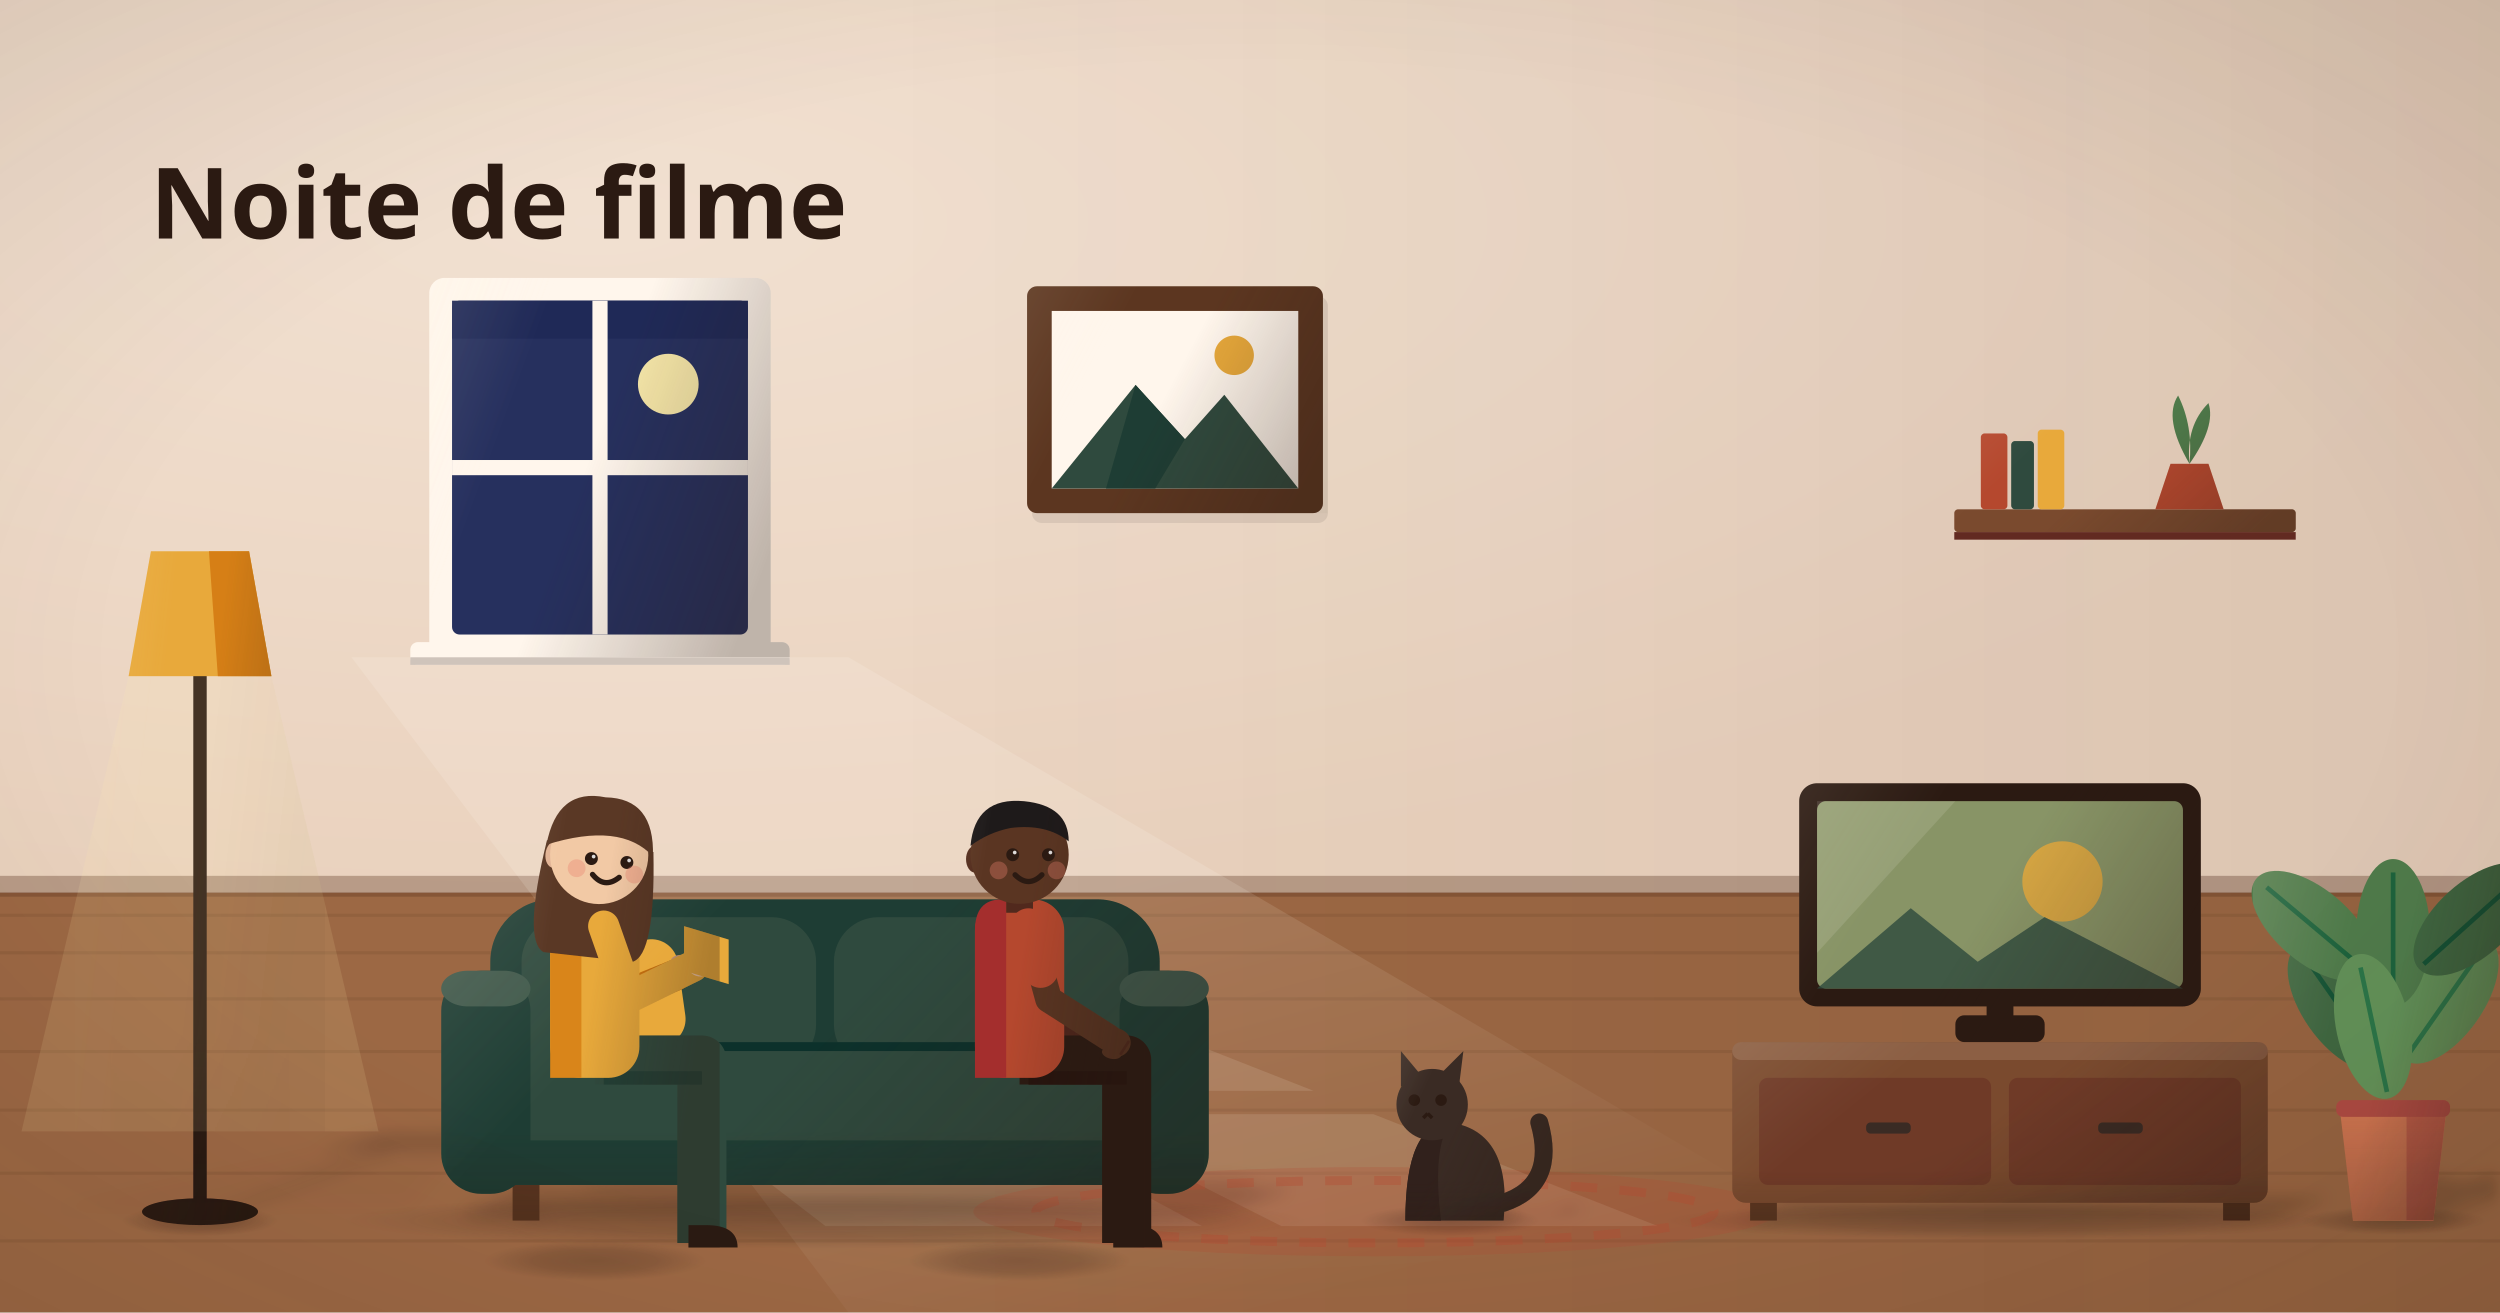
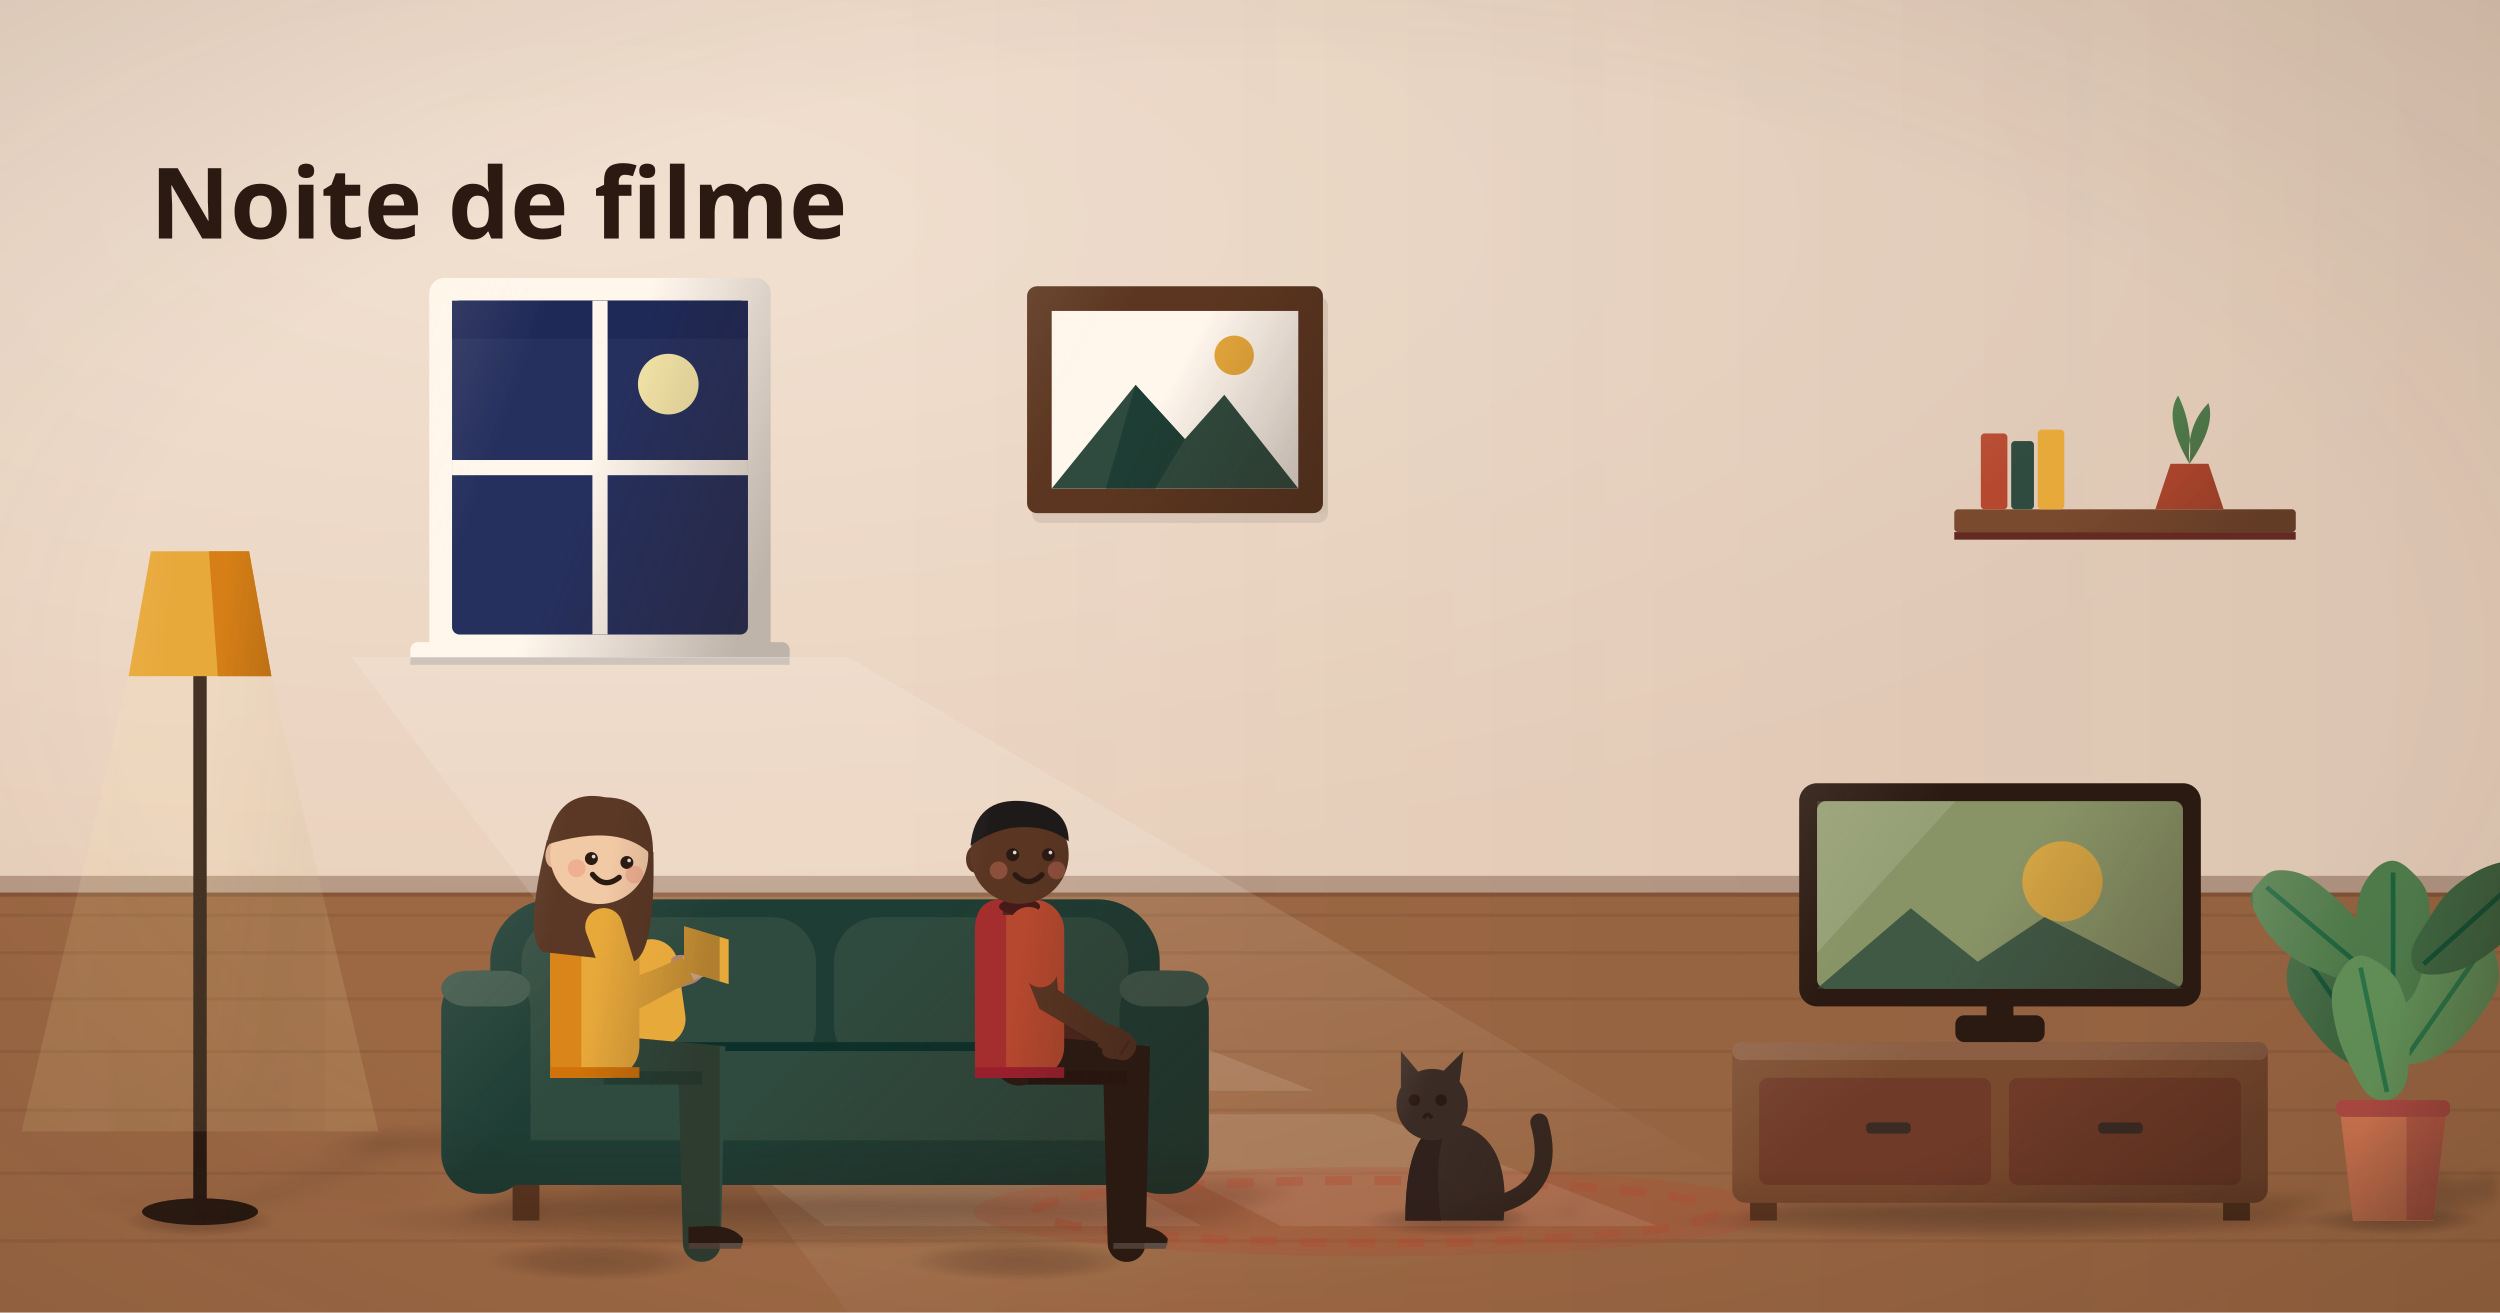
<svg xmlns="http://www.w3.org/2000/svg" width="1200" height="630" viewBox="0 0 1200 630">
  <defs>
    <linearGradient id="sky" x1="0" y1="0" x2="0" y2="1">
      <stop offset="0" stop-color="#F4E1D2" />
      <stop offset="0.55" stop-color="#f4e1d2" />
      <stop offset="0.85" stop-color="#F6E4D6" />
      <stop offset="1" stop-color="#F4E1D2" />
    </linearGradient>
    <linearGradient id="ground" x1="0" y1="0" x2="0" y2="1">
      <stop offset="0" stop-color="#9B6C50" />
      <stop offset="1" stop-color="#865137" />
    </linearGradient>
    <radialGradient id="cshadow">
      <stop offset="0" stop-color="rgb(43,26,18)" stop-opacity="0.24" />
      <stop offset="0.55" stop-color="rgb(43,26,18)" stop-opacity="0.176" />
      <stop offset="1" stop-color="rgb(43,26,18)" stop-opacity="0" />
    </radialGradient>
    <filter id="hazeFar" color-interpolation-filters="sRGB">
      <feColorMatrix type="matrix" values="0.92 0 0 0 0.073 0 0.92 0 0 0.066 0 0 0.92 0 0.060 0 0 0 1 0" />
    </filter>
    <filter id="hazeMid" color-interpolation-filters="sRGB">
      <feColorMatrix type="matrix" values="0.96 0 0 0 0.037 0 0.96 0 0 0.033 0 0 0.96 0 0.030 0 0 0 1 0" />
    </filter>
    <linearGradient id="lgLight" x1="0" y1="0" x2="1" y2="0.35">
      <stop offset="0" stop-color="#FFF4DE" stop-opacity="0.156" />
      <stop offset="0.42" stop-color="#FFF4DE" stop-opacity="0" />
    </linearGradient>
    <linearGradient id="lgShade" x1="0" y1="0" x2="1" y2="0.35">
      <stop offset="0.6" stop-color="rgb(43,26,18)" stop-opacity="0" />
      <stop offset="1" stop-color="rgb(43,26,18)" stop-opacity="0.300" />
    </linearGradient>
    <linearGradient id="lgAO" x1="0" y1="0" x2="0" y2="1">
      <stop offset="0.72" stop-color="rgb(43,26,18)" stop-opacity="0" />
      <stop offset="1" stop-color="rgb(43,26,18)" stop-opacity="0.192" />
    </linearGradient>
    <filter id="toWhite" color-interpolation-filters="sRGB">
      <feColorMatrix values="0 0 0 0 1 0 0 0 0 1 0 0 0 0 1 0 0 0 1 0" />
    </filter>
    <filter id="castF" x="-30%" y="-30%" width="160%" height="160%" color-interpolation-filters="sRGB">
      <feColorMatrix values="0 0 0 0 0.169 0 0 0 0 0.102 0 0 0 0 0.071 0 0 0 1 0" />
      <feGaussianBlur stdDeviation="3.8" />
    </filter>
    <clipPath id="groundClip">
      <rect y="428.4" width="1200" height="630" />
    </clipPath>
    <radialGradient id="glow" cx="0.24" cy="0.25" r="0.75">
      <stop offset="0" stop-color="#FFF4DE" stop-opacity="0.330" />
      <stop offset="1" stop-color="#FFF4DE" stop-opacity="0" />
    </radialGradient>
    <linearGradient id="falloff" x1="0" y1="0" x2="1" y2="0">
      <stop offset="0.35" stop-color="rgb(43,26,18)" stop-opacity="0" />
      <stop offset="1" stop-color="rgb(43,26,18)" stop-opacity="0.078" />
    </linearGradient>
    <linearGradient id="shaftGrad" x1="0.240" y1="0.501" x2="0.563" y2="1">
      <stop offset="0" stop-color="#FFF4DE" stop-opacity="0.132" />
      <stop offset="0.75" stop-color="#FFF4DE" stop-opacity="0.036" />
      <stop offset="1" stop-color="#FFF4DE" stop-opacity="0" />
    </linearGradient>
    <radialGradient id="vignette" cx="0.5" cy="0.5" r="0.75">
      <stop offset="0.6" stop-color="rgb(43,26,18)" stop-opacity="0" />
      <stop offset="1" stop-color="rgb(43,26,18)" stop-opacity="0.102" />
    </radialGradient>
  </defs>
  <rect width="1200" height="428.4" fill="#EAD2BE" />
  <rect y="428.4" width="1200" height="201.6" fill="#9C6844" />
  <rect y="420.4" width="1200" height="10" fill="#5C3620" fill-opacity="0.35" stroke-opacity="0.35" />
  <rect x="0" y="438.6" width="1200" height="1.5" fill="#5C3620" fill-opacity="0.15" stroke-opacity="0.15" />
  <rect x="0" y="456.6" width="1200" height="1.5" fill="#5C3620" fill-opacity="0.15" stroke-opacity="0.15" />
  <rect x="0" y="478.7" width="1200" height="1.5" fill="#5C3620" fill-opacity="0.15" stroke-opacity="0.15" />
  <rect x="0" y="504.0" width="1200" height="1.5" fill="#5C3620" fill-opacity="0.15" stroke-opacity="0.15" />
  <rect x="0" y="532.1" width="1200" height="1.5" fill="#5C3620" fill-opacity="0.15" stroke-opacity="0.15" />
  <rect x="0" y="562.4" width="1200" height="1.5" fill="#5C3620" fill-opacity="0.15" stroke-opacity="0.15" />
  <rect x="0" y="594.9" width="1200" height="1.5" fill="#5C3620" fill-opacity="0.15" stroke-opacity="0.15" />
  <rect width="1200" height="428.4" fill="url(#glow)" style="mix-blend-mode: screen;" />
  <rect width="1200" height="630" fill="url(#falloff)" style="mix-blend-mode: multiply;" />
  <polygon points="168.7,315.5 407.3,315.5 944.4,630.0 407.3,630.0" fill="url(#shaftGrad)" style="mix-blend-mode: screen;" />
  <polygon points="241.8,469.9 355.9,469.9 455.9,523.6 311.7,523.6" fill="#FFF4DE" fill-opacity="0.120" stroke-opacity="0.120" style="mix-blend-mode: screen;" />
  <polygon points="379.9,469.9 494.0,469.9 630.5,523.6 486.2,523.6" fill="#FFF4DE" fill-opacity="0.120" stroke-opacity="0.120" style="mix-blend-mode: screen;" />
  <polygon points="326.4,534.8 476.9,534.8 576.9,588.5 396.2,588.5" fill="#FFF4DE" fill-opacity="0.120" stroke-opacity="0.120" style="mix-blend-mode: screen;" />
  <polygon points="508.6,534.8 659.2,534.8 795.7,588.5 615.0,588.5" fill="#FFF4DE" fill-opacity="0.120" stroke-opacity="0.120" style="mix-blend-mode: screen;" />
  <g clip-path="url(#groundClip)" opacity="0.189" style="mix-blend-mode: multiply;">
    <g filter="url(#castF)">
      <use href="#b_luz" transform="translate(96.0 585.9) matrix(1 0 -0.350 0.13 0 0) scale(2.142)" />
      <use href="#b_sofa" transform="translate(396.0 585.9) matrix(1 0 -0.350 0.13 0 0) scale(2.142)" />
      <use href="#b_rack" transform="translate(960.0 585.9) matrix(1 0 -0.350 0.13 0 0) scale(2.142)" />
      <use href="#b_planta" transform="translate(1148.7 585.9) matrix(1 0 -0.350 0.13 0 0) scale(1.607)" />
      <use href="#b_gato" transform="translate(696.0 585.9) matrix(1 0 -0.350 0.13 0 0) scale(2.142)" />
    </g>
  </g>
  <g style="isolation: isolate;">
    <g id="janela" transform="translate(288.0 315.5) scale(1.821)">
      <g id="b_janela">
        <rect x="-45" y="-100" width="90" height="100" rx="4" fill="#FFF6EC" />
        <rect x="-39" y="-94" width="78" height="88" rx="2" fill="#26305E" />
        <rect x="-39" y="-94" width="78" height="10" rx="0" fill="#1F2957" />
        <circle cx="18" cy="-72" r="8" fill="#F5E6A8" />
        <rect x="-2" y="-94" width="4" height="88" rx="0" fill="#FFF6EC" />
        <rect x="-39" y="-52" width="78" height="4" rx="0" fill="#FFF6EC" />
        <rect x="-50" y="-4" width="100" height="6" rx="2" fill="#FFF6EC" />
        <rect x="-50" y="0" width="100" height="2" rx="0" fill="#CFC4BB" />
      </g>
    </g>
    <mask id="mk_janela" maskUnits="userSpaceOnUse" x="173.3" y="97.0" width="229.4" height="218.5">
      <use href="#b_janela" transform="translate(288.0 315.5) scale(1.821)" filter="url(#toWhite)" />
    </mask>
    <g mask="url(#mk_janela)" opacity="1">
      <rect x="173.3" y="97.0" width="229.4" height="218.5" fill="url(#lgLight)" style="mix-blend-mode: screen;" />
      <rect x="173.3" y="97.0" width="229.4" height="218.5" fill="url(#lgLight)" fill-opacity="0.3" stroke-opacity="0.3" style="mix-blend-mode: screen;" />
      <rect x="173.3" y="97.0" width="229.4" height="218.5" fill="url(#lgShade)" style="mix-blend-mode: multiply;" />
    </g>
  </g>
  <g style="isolation: isolate;">
    <g id="quadro" transform="translate(564.0 246.3) scale(2.367)">
      <g id="b_quadro">
        <rect x="-29" y="-44" width="60" height="46" rx="2" fill="rgba(0,0,0,0.08)" />
        <rect x="-30" y="-46" width="60" height="46" rx="2" fill="#5C3620" />
        <rect x="-25" y="-41" width="50" height="36" rx="0" fill="#FFF6EC" />
        <path d="M-25 -5 L-8 -26 L2 -15 L10 -24 L25 -5 Z" fill="#2F4A3E" />
        <path d="M-8 -26 L2 -15 L-4 -5 L-14 -5 Z" fill="#1E3D34" />
        <circle cx="12" cy="-32" r="4" fill="#E8A93B" />
      </g>
    </g>
    <mask id="mk_quadro" maskUnits="userSpaceOnUse" x="464.6" y="115.7" width="198.8" height="130.7">
      <use href="#b_quadro" transform="translate(564.0 246.3) scale(2.367)" filter="url(#toWhite)" />
    </mask>
    <g mask="url(#mk_quadro)" opacity="1">
      <rect x="464.6" y="115.7" width="198.8" height="130.7" fill="url(#lgLight)" style="mix-blend-mode: screen;" />
      <rect x="464.6" y="115.7" width="198.8" height="130.7" fill="url(#lgShade)" style="mix-blend-mode: multiply;" />
    </g>
  </g>
  <g style="isolation: isolate;">
    <g id="prat" transform="translate(1020.0 255.4) scale(1.821)">
      <g id="b_prat">
        <rect x="-45" y="-6" width="90" height="6" rx="1" fill="#7A4A2E" />
        <rect x="-45" y="0" width="90" height="2" rx="0" fill="#622A21" />
        <rect x="-38" y="-26" width="7" height="20" rx="1" fill="#B5482E" />
        <rect x="-30" y="-24" width="6" height="18" rx="1" fill="#2F4A3E" />
        <rect x="-23" y="-27" width="7" height="21" rx="1" fill="#E8A93B" />
        <path d="M8 -6 L12 -18 L22 -18 L26 -6 Z" fill="#B5482E" />
        <path d="M17 -18 Q10 -30 14 -36 Q18 -28 17 -18 Z M17 -18 Q24 -28 22 -34 Q16 -28 17 -18 Z" fill="#4F7A4A" />
      </g>
    </g>
    <mask id="mk_prat" maskUnits="userSpaceOnUse" x="905.3" y="181.1" width="229.4" height="74.3">
      <use href="#b_prat" transform="translate(1020.0 255.4) scale(1.821)" filter="url(#toWhite)" />
    </mask>
    <g mask="url(#mk_prat)" opacity="1">
      <rect x="905.3" y="181.1" width="229.4" height="74.3" fill="url(#lgLight)" style="mix-blend-mode: screen;" />
      <rect x="905.3" y="181.1" width="229.4" height="74.3" fill="url(#lgShade)" style="mix-blend-mode: multiply;" />
    </g>
  </g>
  <g style="isolation: isolate;">
    <g id="tapete" transform="translate(660.0 585.9) scale(2.142)">
      <g id="b_tapete">
        <ellipse cx="0" cy="-2" rx="90" ry="10" fill="#B5482E" fill-opacity="0.22" stroke-opacity="0.22" />
        <ellipse cx="0" cy="-2" rx="76" ry="7" fill="none" stroke="#B5482E" stroke-width="2" fill-opacity="0.35" stroke-opacity="0.35" stroke-dasharray="6 5" />
      </g>
    </g>
  </g>
  <g transform="translate(96.0 585.9) scale(2.142)">
    <ellipse cx="0" cy="0" rx="17.5" ry="3.5" fill="url(#cshadow)" />
  </g>
  <g style="isolation: isolate;">
    <g id="luz" transform="translate(96.0 585.9) scale(2.142)">
      <g id="b_luz">
        <ellipse cx="0" cy="-2" rx="13" ry="3" fill="#2B1A12" />
        <rect x="-1.5" y="-125" width="3" height="123" rx="0" fill="#2B1A12" />
        <path d="M-16 -122 L-11 -150 L11 -150 L16 -122 Z" fill="#E8A93B" />
        <path d="M2 -150 L11 -150 L16 -122 L4 -122 Z" fill="#D67F16" />
        <path d="M-16 -122 L-40 -20 L40 -20 L16 -122 Z" fill="#FFE9A8" fill-opacity="0.12" stroke-opacity="0.12" />
      </g>
    </g>
    <mask id="mk_luz" maskUnits="userSpaceOnUse" x="36.0" y="200.3" width="120.0" height="385.6">
      <use href="#b_luz" transform="translate(96.0 585.9) scale(2.142)" filter="url(#toWhite)" />
    </mask>
    <g mask="url(#mk_luz)" opacity="1">
      <rect x="36.0" y="200.3" width="120.0" height="385.6" fill="url(#lgLight)" style="mix-blend-mode: screen;" />
      <rect x="36.0" y="200.3" width="120.0" height="385.6" fill="url(#lgShade)" style="mix-blend-mode: multiply;" />
      <rect x="53.2" y="264.6" width="85.7" height="321.3" fill="url(#lgAO)" style="mix-blend-mode: multiply;" />
    </g>
  </g>
  <g transform="translate(396.0 585.9) scale(2.142)">
    <ellipse cx="0" cy="0" rx="107.5" ry="6.3" fill="url(#cshadow)" />
  </g>
  <g style="isolation: isolate;">
    <g id="sofa" transform="translate(396.0 585.9) scale(2.142)">
      <g id="b_sofa">
        <rect x="-70" y="-8" width="6" height="8" rx="0" fill="#5C3620" />
        <rect x="64" y="-8" width="6" height="8" rx="0" fill="#5C3620" />
        <rect x="-75" y="-72" width="150" height="42" rx="14" fill="#1E3D34" />
        <rect x="-68" y="-68" width="66" height="34" rx="10" fill="#2F4A3E" />
        <rect x="2" y="-68" width="66" height="34" rx="10" fill="#2F4A3E" />
        <rect x="-80" y="-40" width="160" height="32" rx="8" fill="#2F4A3E" />
        <rect x="-80" y="-18" width="160" height="10" rx="6" fill="#1E3D34" />
        <rect x="-86" y="-56" width="20" height="50" rx="9" fill="#1E3D34" />
        <rect x="66" y="-56" width="20" height="50" rx="9" fill="#1E3D34" />
        <rect x="-86" y="-56" width="20" height="8" rx="6" fill="#3F584B" />
        <rect x="66" y="-56" width="20" height="8" rx="6" fill="#3F584B" />
        <rect x="-60" y="-62" width="28" height="24" rx="6" fill="#E8A93B" transform="rotate(-8 -46 -50)" />
        <rect x="-50" y="-40" width="100" height="2" rx="0" fill="#0C312B" />
      </g>
    </g>
    <mask id="mk_sofa" maskUnits="userSpaceOnUse" x="141.1" y="400.8" width="509.8" height="185.1">
      <use href="#b_sofa" transform="translate(396.0 585.9) scale(2.142)" filter="url(#toWhite)" />
    </mask>
    <g mask="url(#mk_sofa)" opacity="1">
      <rect x="141.1" y="400.8" width="509.8" height="185.1" fill="url(#lgLight)" style="mix-blend-mode: screen;" />
      <rect x="141.1" y="400.8" width="509.8" height="185.1" fill="url(#lgLight)" fill-opacity="0.3" stroke-opacity="0.3" style="mix-blend-mode: screen;" />
      <rect x="141.1" y="400.8" width="509.8" height="185.1" fill="url(#lgShade)" style="mix-blend-mode: multiply;" />
      <rect x="213.9" y="431.7" width="364.1" height="154.2" fill="url(#lgAO)" style="mix-blend-mode: multiply;" />
    </g>
  </g>
  <g transform="translate(960.0 585.9) scale(2.142)">
    <ellipse cx="0" cy="0" rx="75.0" ry="4.2" fill="url(#cshadow)" />
  </g>
  <g style="isolation: isolate;">
    <g id="rack" transform="translate(960.0 585.9) scale(2.142)">
      <g id="b_rack">
        <rect x="-60" y="-40" width="120" height="36" rx="3" fill="#7A4A2E" />
        <rect x="-60" y="-40" width="120" height="4" rx="2" fill="#8C5F44" />
        <rect x="-54" y="-32" width="52" height="24" rx="2" fill="#6F3A27" />
        <rect x="2" y="-32" width="52" height="24" rx="2" fill="#6F3A27" />
        <rect x="-30" y="-22" width="10" height="2.5" rx="1" fill="#3A2B24" />
        <rect x="22" y="-22" width="10" height="2.5" rx="1" fill="#3A2B24" />
        <rect x="-56" y="-4" width="6" height="4" rx="0" fill="#5C3620" />
        <rect x="50" y="-4" width="6" height="4" rx="0" fill="#5C3620" />
      </g>
    </g>
    <mask id="mk_rack" maskUnits="userSpaceOnUse" x="780.1" y="483.1" width="359.9" height="102.8">
      <use href="#b_rack" transform="translate(960.0 585.9) scale(2.142)" filter="url(#toWhite)" />
    </mask>
    <g mask="url(#mk_rack)" opacity="1">
      <rect x="780.1" y="483.1" width="359.9" height="102.8" fill="url(#lgLight)" style="mix-blend-mode: screen;" />
      <rect x="780.1" y="483.1" width="359.9" height="102.8" fill="url(#lgShade)" style="mix-blend-mode: multiply;" />
      <rect x="831.5" y="500.2" width="257.0" height="85.7" fill="url(#lgAO)" style="mix-blend-mode: multiply;" />
    </g>
  </g>
  <g transform="translate(1148.7 585.9) scale(1.607)">
    <ellipse cx="0" cy="0" rx="27.5" ry="4.2" fill="url(#cshadow)" />
  </g>
  <g style="isolation: isolate;">
    <g id="planta" transform="translate(1148.7 585.9) scale(1.607)">
      <g id="b_planta">
-         <ellipse cx="-16" cy="-64" rx="11" ry="22" fill="#3F6640" transform="rotate(-35 -16 -64)" />
+         <path d="M-4.7 -64C-4.83 -60.41 -6.11 -56.88 -7.08 -53.7C-8.04 -50.51 -8.99 -47.02 -10.48 -44.89C-11.97 -42.75 -14.18 -40.83 -16 -40.88C-17.82 -40.93 -19.88 -43.13 -21.43 -45.19C-22.98 -47.25 -24.44 -50.11 -25.32 -53.24C-26.2 -56.38 -26.56 -60.26 -26.7 -64C-26.83 -67.74 -27 -72.53 -26.13 -75.7C-25.26 -78.86 -23.17 -81.46 -21.48 -82.99C-19.79 -84.52 -17.84 -84.83 -16 -84.88C-14.16 -84.93 -12.05 -84.91 -10.43 -83.3C-8.81 -81.69 -7.22 -78.46 -6.27 -75.24C-5.31 -72.02 -4.56 -67.59 -4.7 -64Z" fill="#3F6640" transform="rotate(-35 -16 -64)" />
        <path d="M-16 -44 L-16 -82" stroke="#145234" stroke-width="1.4" transform="rotate(-35 -16 -64)" />
-         <ellipse cx="16" cy="-66" rx="11" ry="22" fill="#628F57" transform="rotate(35 16 -66)" />
+         <path d="M26.89 -66C26.75 -62.26 26.23 -58.35 25.31 -55.25C24.39 -52.16 22.91 -49.45 21.36 -47.42C19.81 -45.39 17.84 -43.25 16 -43.08C14.16 -42.92 11.83 -44.31 10.35 -46.42C8.86 -48.53 8.01 -52.45 7.1 -55.72C6.19 -58.98 5.03 -62.41 4.89 -66C4.75 -69.59 5.34 -74 6.26 -77.25C7.17 -80.51 8.74 -83.89 10.36 -85.53C11.99 -87.16 14.17 -87.25 16 -87.08C17.83 -86.92 19.66 -86.09 21.35 -84.53C23.04 -82.96 25.23 -80.81 26.15 -77.72C27.07 -74.63 27.03 -69.74 26.89 -66Z" fill="#628F57" transform="rotate(35 16 -66)" />
        <path d="M16 -46 L16 -84" stroke="#2B7447" stroke-width="1.4" transform="rotate(35 16 -66)" />
-         <ellipse cx="0" cy="-86" rx="11" ry="22" fill="#4F7A4A" transform="rotate(0 0 -86)" />
+         <path d="M10.96 -86C10.78 -82.3 9.98 -78.71 9.08 -75.51C8.18 -72.32 7.05 -68.82 5.54 -66.81C4.03 -64.81 1.87 -63.57 0 -63.5C-1.87 -63.42 -4.19 -64.32 -5.67 -66.35C-7.16 -68.39 -8.01 -72.44 -8.9 -75.72C-9.8 -78.99 -10.87 -82.37 -11.04 -86C-11.22 -89.63 -10.9 -94.36 -9.97 -97.51C-9.04 -100.67 -7.12 -103.25 -5.46 -104.92C-3.8 -106.58 -1.8 -107.57 0 -107.5C1.8 -107.42 3.64 -106.09 5.33 -104.46C7.02 -102.83 9.21 -100.79 10.15 -97.72C11.09 -94.64 11.13 -89.7 10.96 -86Z" fill="#4F7A4A" transform="rotate(0 0 -86)" />
        <path d="M0 -66 L0 -104" stroke="#1D623C" stroke-width="1.4" transform="rotate(0 0 -86)" />
-         <ellipse cx="-24" cy="-88" rx="11" ry="22" fill="#4F7A4A" transform="rotate(-50 -24 -88)" />
+         <path d="M-13.22 -88C-13.34 -84.27 -13.78 -80.34 -14.68 -77.23C-15.58 -74.13 -17.06 -71.45 -18.62 -69.36C-20.17 -67.26 -22.19 -64.71 -24 -64.66C-25.81 -64.61 -27.97 -66.9 -29.47 -69.05C-30.97 -71.21 -32.05 -74.44 -33.01 -77.59C-33.97 -80.75 -35.1 -84.39 -35.22 -88C-35.34 -91.61 -34.66 -95.99 -33.73 -99.23C-32.79 -102.48 -31.24 -105.89 -29.62 -107.46C-28 -109.03 -25.86 -108.71 -24 -108.66C-22.14 -108.61 -20.14 -108.67 -18.47 -107.16C-16.8 -105.65 -14.83 -102.79 -13.96 -99.59C-13.08 -96.4 -13.1 -91.73 -13.22 -88Z" fill="#4F7A4A" transform="rotate(-50 -24 -88)" />
        <path d="M-24 -68 L-24 -106" stroke="#1D623C" stroke-width="1.4" transform="rotate(-50 -24 -88)" />
-         <ellipse cx="24" cy="-90" rx="11" ry="22" fill="#3F6640" transform="rotate(48 24 -90)" />
+         <path d="M34.89 -90C34.75 -86.26 34.23 -82.35 33.31 -79.25C32.39 -76.16 30.91 -73.45 29.36 -71.42C27.81 -69.39 25.84 -67.25 24 -67.08C22.16 -66.92 19.83 -68.31 18.35 -70.42C16.86 -72.53 16.01 -76.45 15.1 -79.72C14.19 -82.98 13.03 -86.41 12.89 -90C12.75 -93.59 13.34 -98 14.26 -101.25C15.17 -104.51 16.74 -107.89 18.36 -109.53C19.99 -111.16 22.17 -111.25 24 -111.08C25.83 -110.92 27.66 -110.09 29.35 -108.53C31.04 -106.96 33.23 -104.81 34.15 -101.72C35.07 -98.63 35.03 -93.74 34.89 -90Z" fill="#3F6640" transform="rotate(48 24 -90)" />
        <path d="M24 -70 L24 -108" stroke="#145234" stroke-width="1.4" transform="rotate(48 24 -90)" />
-         <ellipse cx="-6" cy="-58" rx="11" ry="22" fill="#628F57" transform="rotate(-12 -6 -58)" />
+         <path d="M5.12 -58C4.94 -54.34 3.88 -50.88 2.96 -47.66C2.03 -44.44 1.07 -40.68 -0.42 -38.66C-1.91 -36.65 -4.13 -35.59 -6 -35.55C-7.87 -35.51 -10.15 -36.42 -11.65 -38.43C-13.15 -40.44 -14.14 -44.33 -15.01 -47.6C-15.88 -50.86 -16.7 -54.32 -16.88 -58C-17.06 -61.68 -17.01 -66.53 -16.1 -69.66C-15.19 -72.79 -13.1 -75.12 -11.42 -76.77C-9.74 -78.42 -7.79 -79.59 -6 -79.55C-4.21 -79.51 -2.32 -78.19 -0.65 -76.53C1.02 -74.88 3.08 -72.68 4.04 -69.6C5 -66.51 5.3 -61.66 5.12 -58Z" fill="#628F57" transform="rotate(-12 -6 -58)" />
        <path d="M-6 -38 L-6 -76" stroke="#2B7447" stroke-width="1.4" transform="rotate(-12 -6 -58)" />
        <path d="M-16 -34 L16 -34 L12 0 L-12 0 Z" fill="#C9724E" />
        <path d="M4 -34 L16 -34 L12 0 L4 0 Z" fill="#B75A45" />
        <rect x="-17" y="-36" width="34" height="5" rx="2" fill="#AB4A41" />
      </g>
    </g>
    <mask id="mk_planta" maskUnits="userSpaceOnUse" x="1081.2" y="373.8" width="134.9" height="212.1">
      <use href="#b_planta" transform="translate(1148.7 585.9) scale(1.607)" filter="url(#toWhite)" />
    </mask>
    <g mask="url(#mk_planta)" opacity="1">
      <rect x="1081.2" y="373.8" width="134.9" height="212.1" fill="url(#lgLight)" style="mix-blend-mode: screen;" />
      <rect x="1081.2" y="373.8" width="134.9" height="212.1" fill="url(#lgShade)" style="mix-blend-mode: multiply;" />
      <rect x="1100.5" y="409.2" width="96.4" height="176.7" fill="url(#lgAO)" style="mix-blend-mode: multiply;" />
    </g>
  </g>
  <g transform="translate(696.0 585.9) scale(2.142)">
    <ellipse cx="0" cy="0" rx="20.0" ry="3.5" fill="url(#cshadow)" />
  </g>
  <g style="isolation: isolate;">
    <g id="gato" transform="translate(696.0 585.9) scale(2.142)">
      <g id="b_gato">
        <g transform="scale(-1 1)">
          <path d="M-12 -4 Q-24 -8 -20 -22" stroke="#3A2B24" stroke-width="4" fill="none" stroke-linecap="round" />
          <path d="M-12 0 Q-14 -20 0 -22 Q10 -22 10 0 Z" fill="#3A2B24" />
          <path d="M2 0 Q4 -16 0 -22 Q10 -22 10 0 Z" fill="#31211C" />
          <circle cx="4" cy="-26" r="8" fill="#3A2B24" />
          <path d="M-2 -30 L-3 -38 L3 -32 Z M6 -32 L11 -38 L11 -30 Z" fill="#3A2B24" />
          <circle cx="2" cy="-27" r="1.3" fill="#2B1A12" />
          <circle cx="8" cy="-27" r="1.3" fill="#2B1A12" />
          <path d="M5 -24 L4 -23 M5 -24 L6 -23" stroke="#2B1A12" stroke-width="0.8" />
        </g>
      </g>
    </g>
    <mask id="mk_gato" maskUnits="userSpaceOnUse" x="642.0" y="503.6" width="108.0" height="82.3">
      <use href="#b_gato" transform="translate(696.0 585.9) scale(2.142)" filter="url(#toWhite)" />
    </mask>
    <g mask="url(#mk_gato)" opacity="1">
      <rect x="642.0" y="503.6" width="108.0" height="82.3" fill="url(#lgLight)" style="mix-blend-mode: screen;" />
      <rect x="642.0" y="503.6" width="108.0" height="82.3" fill="url(#lgLight)" fill-opacity="0.3" stroke-opacity="0.3" style="mix-blend-mode: screen;" />
      <rect x="642.0" y="503.6" width="108.0" height="82.3" fill="url(#lgShade)" style="mix-blend-mode: multiply;" />
      <rect x="657.4" y="517.4" width="77.1" height="68.5" fill="url(#lgAO)" style="mix-blend-mode: multiply;" />
    </g>
  </g>
  <g transform="translate(285.5 605.2) scale(2.142)">
    <ellipse cx="0" cy="0" rx="25.0" ry="4.5" fill="url(#cshadow)" />
  </g>
  <g style="isolation: isolate;">
    <g id="ana" transform="translate(285.5 605.2) scale(2.142)">
      <g id="b_ana">
        <g transform="scale(1 1)">
-           <path d="M2 -75 L3.15 -58.04 L18 -64" stroke="#D2770F" fill="none" stroke-linecap="round" stroke-linejoin="round" stroke-width="7" />
+           <path d="M-2.19 -74.72L-2.19 -74.72L0.07 -53.56L19.01 -61.49A2.7 2.7 0 0 0 16.99 -66.51L16.99 -66.51L6.23 -62.52L6.19 -75.28A4.2 4.2 0 0 0 -2.19 -74.72Z" fill="#D2770F" />
          <g transform="translate(18 -64) rotate(-21.87)">
            <ellipse cx="1.2" cy="-0.9" rx="1.9" ry="1.3" fill="#BF8875" transform="rotate(30 1.2 -0.9)" />
-             <rect x="-1.2" y="-3.1" width="6.4" height="6.2" rx="3" fill="#D4A287" />
+             <path d="M-1.2 -2.9 L3 -3.2 Q6.6 -3.1 6.6 0 Q6.6 3.1 3 3.2 L-1.2 2.9 Z" fill="#D4A287" />
            <ellipse cx="2.4" cy="-2.6" rx="2.2" ry="1.25" fill="#D4A287" transform="rotate(20 2.4 -2.6)" />
            <path d="M4.2 -1.6 L4.2 1.6" stroke="#BF8875" stroke-width="0.6" stroke-linecap="round" />
          </g>
-           <path d="M0 -45 L24 -45 L24 -4" stroke="#2F4A3E" stroke-width="11" fill="none" stroke-linejoin="round" />
+           <path d="M0 -39.25L0 -39.25L18.75 -41.93L19.75 -4A4.25 4.25 0 0 0 28.25 -4L28.25 -4L29.25 -48.07L0 -50.75A5.75 5.75 0 0 0 0 -39.25Z" fill="#2F4A3E" />
          <path d="M2 -41 L24 -41" stroke="#224036" stroke-width="3" fill="none" />
-           <path d="M21 -3 L32 -3 Q32 -8 25 -8 L21 -8 Z" fill="#2B1A12" />
+           <g transform="translate(0 -2.2)">
+             <path d="M21 -5.4 L21 -0.8 L31.5 -0.8 Q33.2 -0.8 33.2 -2.8 Q31 -5.6 26 -5.6 Z" fill="#2B1A12" />
+             <path d="M21 -1.8 L33.2 -1.8 L32.7 -0.5 L21 -0.5 Z" fill="#5C4C44" />
+           </g>
          <rect x="-10" y="-81" width="20" height="40" rx="7" fill="#E8A93B" />
          <path d="M-10 -74 Q-10 -81 -4 -81 L-3 -81 L-3 -41 L-10 -41 Z" fill="#D9851A" />
+           <path d="M-10 -43.4 L10 -43.4 L10 -41 L-10 -41 Z" fill="#CF720A" />
        </g>
        <g transform="translate(0 0) scale(1) rotate(6.3 0 -82)">
-           <rect x="-3" y="-85" width="6" height="7" fill="#DAAA8D" />
+           <path d="M-3 -85 L3 -85 L3.8 -77.5 L-3.8 -77.5 Z" fill="#DAAA8D" />
+           <ellipse cx="0" cy="-79.4" rx="4.6" ry="1.8" fill="#B98270" />
          <path d="M-12 -93 Q-15 -70 -10 -68 L10 -68 Q15 -70 12 -93 Z" fill="#5A3825" />
          <ellipse cx="-10" cy="-90" rx="2" ry="3" fill="#E2B495" />
          <circle cx="0" cy="-91" r="11" fill="#F2C9A5" />
          <path d="M-12 -92 Q-11 -105 0 -104 Q11 -105 12 -92 Q4 -99 -12 -92 Z" fill="#5A3825" />
          <circle cx="-1.65" cy="-90.01" r="1.45" fill="#2B1A12" />
          <circle cx="-1.2" cy="-90.51" r="0.42" fill="#FFFFFF" fill-opacity="0.85" stroke-opacity="0.85" />
          <circle cx="6.35" cy="-90.01" r="1.45" fill="#2B1A12" />
          <circle cx="6.8" cy="-90.51" r="0.42" fill="#FFFFFF" fill-opacity="0.85" stroke-opacity="0.85" />
          <path d="M-1 -86.5 Q2 -83.5 5 -86.5" stroke="#2B1A12" stroke-width="1.2" fill="none" stroke-linecap="round" />
          <circle cx="-4.7" cy="-87.5" r="2" fill="#E9806E" fill-opacity="0.35" stroke-opacity="0.35" />
          <circle cx="8.3" cy="-87.5" r="2" fill="#E9806E" fill-opacity="0.35" stroke-opacity="0.35" />
        </g>
        <g transform="scale(1 1)">
-           <path d="M2 -75 L7.63 -58.96 L22 -66" stroke="#E8A93B" fill="none" stroke-linecap="round" stroke-linejoin="round" stroke-width="7" />
+           <path d="M-1.96 -73.61L-1.96 -73.61L5.45 -54.1L23.19 -63.58A2.7 2.7 0 0 0 20.81 -68.42L20.81 -68.42L9.82 -63.82L5.96 -76.39A4.2 4.2 0 0 0 -1.96 -73.61Z" fill="#E8A93B" />
          <g transform="translate(22 -66) rotate(-26.1)">
            <ellipse cx="1.2" cy="-0.9" rx="1.9" ry="1.3" fill="#DAAA8D" transform="rotate(30 1.2 -0.9)" />
-             <rect x="-1.2" y="-3.1" width="6.4" height="6.2" rx="3" fill="#F2C9A5" />
+             <path d="M-1.2 -2.9 L3 -3.2 Q6.6 -3.1 6.6 0 Q6.6 3.1 3 3.2 L-1.2 2.9 Z" fill="#F2C9A5" />
            <ellipse cx="2.4" cy="-2.6" rx="2.2" ry="1.25" fill="#F2C9A5" transform="rotate(20 2.4 -2.6)" />
            <path d="M4.2 -1.6 L4.2 1.6" stroke="#DAAA8D" stroke-width="0.6" stroke-linecap="round" />
          </g>
          <path d="M20 -75 L30 -72 L30 -62 L20 -65 Z" fill="#E8A93B" />
        </g>
      </g>
    </g>
    <mask id="mk_ana" maskUnits="userSpaceOnUse" x="225.5" y="327.6" width="120.0" height="277.6">
      <use href="#b_ana" transform="translate(285.5 605.2) scale(2.142)" filter="url(#toWhite)" />
    </mask>
    <g mask="url(#mk_ana)" opacity="1">
      <rect x="225.5" y="327.6" width="120.0" height="277.6" fill="url(#lgLight)" style="mix-blend-mode: screen;" />
      <rect x="225.5" y="327.6" width="120.0" height="277.6" fill="url(#lgLight)" fill-opacity="0.3" stroke-opacity="0.3" style="mix-blend-mode: screen;" />
      <rect x="225.5" y="327.6" width="120.0" height="277.6" fill="url(#lgShade)" style="mix-blend-mode: multiply;" />
    </g>
  </g>
  <g transform="translate(489.4 605.2) scale(2.142)">
    <ellipse cx="0" cy="0" rx="25.0" ry="4.5" fill="url(#cshadow)" />
  </g>
  <g style="isolation: isolate;">
    <g id="leo" transform="translate(489.4 605.2) scale(2.142)">
      <g id="b_leo">
        <g transform="scale(1 1)">
-           <path d="M2.94 -64.84 L3.57 -58.07 L16 -48" stroke="#4F261C" fill="none" stroke-linecap="round" stroke-linejoin="round" stroke-width="6" />
-           <path d="M2 -75 L2.94 -64.84" stroke="#9D232E" fill="none" stroke-linecap="round" stroke-linejoin="round" stroke-width="8" />
+           <path d="M-0.54 -64.52L-0.54 -64.52L1.21 -56.25L14.49 -46.14A2.4 2.4 0 0 0 17.51 -49.86L17.51 -49.86L5.92 -59.9L6.43 -65.17A3.5 3.5 0 0 0 -0.54 -64.52Z" fill="#4F261C" />
+           <path d="M-2.28 -74.6L-2.28 -74.6L-0.94 -64.48A3.9 3.9 0 0 0 6.82 -65.2L6.82 -65.2L6.28 -75.4A4.3 4.3 0 0 0 -2.28 -74.6Z" fill="#9D232E" />
          <g transform="translate(16 -48) rotate(39.02)">
            <ellipse cx="1.2" cy="0.9" rx="1.9" ry="1.3" fill="#471C19" transform="rotate(-30 1.2 0.9)" />
-             <rect x="-1.2" y="-3.1" width="6.4" height="6.2" rx="3" fill="#4F261C" />
+             <path d="M-1.2 -2.9 L3 -3.2 Q6.6 -3.1 6.6 0 Q6.6 3.1 3 3.2 L-1.2 2.9 Z" fill="#4F261C" />
            <ellipse cx="2.4" cy="2.6" rx="2.2" ry="1.25" fill="#4F261C" transform="rotate(-20 2.4 2.6)" />
            <path d="M4.2 -1.6 L4.2 1.6" stroke="#471C19" stroke-width="0.6" stroke-linecap="round" />
          </g>
-           <path d="M0 -45 L24 -45 L24 -4" stroke="#2B1A12" stroke-width="11" fill="none" stroke-linejoin="round" />
+           <path d="M0 -39.25L0 -39.25L18.75 -41.93L19.75 -4A4.25 4.25 0 0 0 28.25 -4L28.25 -4L29.25 -48.07L0 -50.75A5.75 5.75 0 0 0 0 -39.25Z" fill="#2B1A12" />
          <path d="M2 -41 L24 -41" stroke="#26140E" stroke-width="3" fill="none" />
-           <path d="M21 -3 L32 -3 Q32 -8 25 -8 L21 -8 Z" fill="#2B1A12" />
+           <g transform="translate(0 -2.2)">
+             <path d="M21 -5.4 L21 -0.8 L31.5 -0.8 Q33.2 -0.8 33.2 -2.8 Q31 -5.6 26 -5.6 Z" fill="#2B1A12" />
+             <path d="M21 -1.8 L33.2 -1.8 L32.7 -0.5 L21 -0.5 Z" fill="#5C4C44" />
+           </g>
          <rect x="-10" y="-81" width="20" height="40" rx="7" fill="#B5482E" />
          <path d="M-10 -74 Q-10 -81 -4 -81 L-3 -81 L-3 -41 L-10 -41 Z" fill="#A42E2D" />
+           <path d="M-10 -43.4 L10 -43.4 L10 -41 L-10 -41 Z" fill="#9A1F2E" />
        </g>
        <g transform="translate(0 0) scale(1) rotate(0 0 -82)">
-           <rect x="-3" y="-85" width="6" height="7" fill="#51291D" />
+           <path d="M-3 -85 L3 -85 L3.8 -77.5 L-3.8 -77.5 Z" fill="#51291D" />
+           <ellipse cx="0" cy="-79.4" rx="4.6" ry="1.8" fill="#451A18" />
          <ellipse cx="-10" cy="-90" rx="2" ry="3" fill="#542D1E" />
          <circle cx="0" cy="-91" r="11" fill="#5A3522" />
          <path d="M-11 -93 Q-10 -104 1 -103 Q11 -102 11 -94 Q6 -98 -2 -97 Q-7 -96 -11 -93 Z" fill="#1E1A1A" />
          <circle cx="-1.54" cy="-91" r="1.45" fill="#2B1A12" />
          <circle cx="-1.09" cy="-91.5" r="0.42" fill="#FFFFFF" fill-opacity="0.85" stroke-opacity="0.85" />
          <circle cx="6.46" cy="-91" r="1.45" fill="#2B1A12" />
          <circle cx="6.91" cy="-91.5" r="0.42" fill="#FFFFFF" fill-opacity="0.85" stroke-opacity="0.85" />
          <path d="M-1 -86.5 Q2 -83.5 5 -86.5" stroke="#2B1A12" stroke-width="1.2" fill="none" stroke-linecap="round" />
          <circle cx="-4.7" cy="-87.5" r="2" fill="#E9806E" fill-opacity="0.35" stroke-opacity="0.35" />
          <circle cx="8.3" cy="-87.5" r="2" fill="#E9806E" fill-opacity="0.35" stroke-opacity="0.35" />
        </g>
        <g transform="scale(1 1)">
-           <path d="M4.71 -65.17 L6.51 -58.61 L20 -50" stroke="#5A3522" fill="none" stroke-linecap="round" stroke-linejoin="round" stroke-width="6" />
-           <path d="M2 -75 L4.71 -65.17" stroke="#B5482E" fill="none" stroke-linecap="round" stroke-linejoin="round" stroke-width="8" />
+           <path d="M1.33 -64.24L1.33 -64.24L4.42 -56.5L18.71 -47.98A2.4 2.4 0 0 0 21.29 -52.02L21.29 -52.02L8.6 -60.72L8.08 -66.1A3.5 3.5 0 0 0 1.33 -64.24Z" fill="#5A3522" />
+           <path d="M-2.15 -73.86L-2.15 -73.86L0.95 -64.13A3.9 3.9 0 0 0 8.47 -66.2L8.47 -66.2L6.15 -76.14A4.3 4.3 0 0 0 -2.15 -73.86Z" fill="#B5482E" />
          <g transform="translate(20 -50) rotate(32.56)">
            <ellipse cx="1.2" cy="0.9" rx="1.9" ry="1.3" fill="#51291D" transform="rotate(-30 1.2 0.9)" />
-             <rect x="-1.2" y="-3.1" width="6.4" height="6.2" rx="3" fill="#5A3522" />
+             <path d="M-1.2 -2.9 L3 -3.2 Q6.6 -3.1 6.6 0 Q6.6 3.1 3 3.2 L-1.2 2.9 Z" fill="#5A3522" />
            <ellipse cx="2.4" cy="2.6" rx="2.2" ry="1.25" fill="#5A3522" transform="rotate(-20 2.4 2.6)" />
            <path d="M4.2 -1.6 L4.2 1.6" stroke="#51291D" stroke-width="0.6" stroke-linecap="round" />
          </g>
        </g>
      </g>
    </g>
    <mask id="mk_leo" maskUnits="userSpaceOnUse" x="429.4" y="327.6" width="120.0" height="277.6">
      <use href="#b_leo" transform="translate(489.4 605.2) scale(2.142)" filter="url(#toWhite)" />
    </mask>
    <g mask="url(#mk_leo)" opacity="1">
      <rect x="429.4" y="327.6" width="120.0" height="277.6" fill="url(#lgLight)" style="mix-blend-mode: screen;" />
      <rect x="429.4" y="327.6" width="120.0" height="277.6" fill="url(#lgLight)" fill-opacity="0.3" stroke-opacity="0.3" style="mix-blend-mode: screen;" />
      <rect x="429.4" y="327.6" width="120.0" height="277.6" fill="url(#lgShade)" style="mix-blend-mode: multiply;" />
    </g>
  </g>
  <g style="isolation: isolate;">
    <g id="tv" transform="translate(960.0 500.2) scale(2.142)">
      <g id="b_tv">
        <rect x="-10" y="-6" width="20" height="6" rx="2" fill="#2B1A12" />
        <rect x="-3" y="-10" width="6" height="5" rx="0" fill="#2B1A12" />
        <rect x="-45" y="-58" width="90" height="50" rx="4" fill="#2B1A12" />
        <rect x="-41" y="-54" width="82" height="42" rx="2" fill="#889466" />
        <path d="M-41 -54 L-10 -54 L-41 -20 Z" fill="#FFF6EC" fill-opacity="0.12" stroke-opacity="0.12" />
        <circle cx="14" cy="-36" r="9" fill="#E8A93B" fill-opacity="0.8" stroke-opacity="0.8" />
        <path d="M-41 -12 L-20 -30 L-5 -18 L10 -28 L41 -12 Z" fill="#2F4A3E" fill-opacity="0.8" stroke-opacity="0.8" />
      </g>
    </g>
    <mask id="mk_tv" maskUnits="userSpaceOnUse" x="825.1" y="351.1" width="269.9" height="149.1">
      <use href="#b_tv" transform="translate(960.0 500.2) scale(2.142)" filter="url(#toWhite)" />
    </mask>
    <g mask="url(#mk_tv)" opacity="1">
      <rect x="825.1" y="351.1" width="269.9" height="149.1" fill="url(#lgLight)" style="mix-blend-mode: screen;" />
      <rect x="825.1" y="351.1" width="269.9" height="149.1" fill="url(#lgShade)" style="mix-blend-mode: multiply;" />
    </g>
  </g>
  <rect width="1200" height="630" fill="url(#vignette)" style="mix-blend-mode: multiply;" />
  <text x="72.0" y="114.5" font-family="Poppins" font-size="47.3" font-weight="700" fill="#2B1A12" text-anchor="start">
    <tspan x="72.0">Noite de filme</tspan>
  </text>
</svg>
